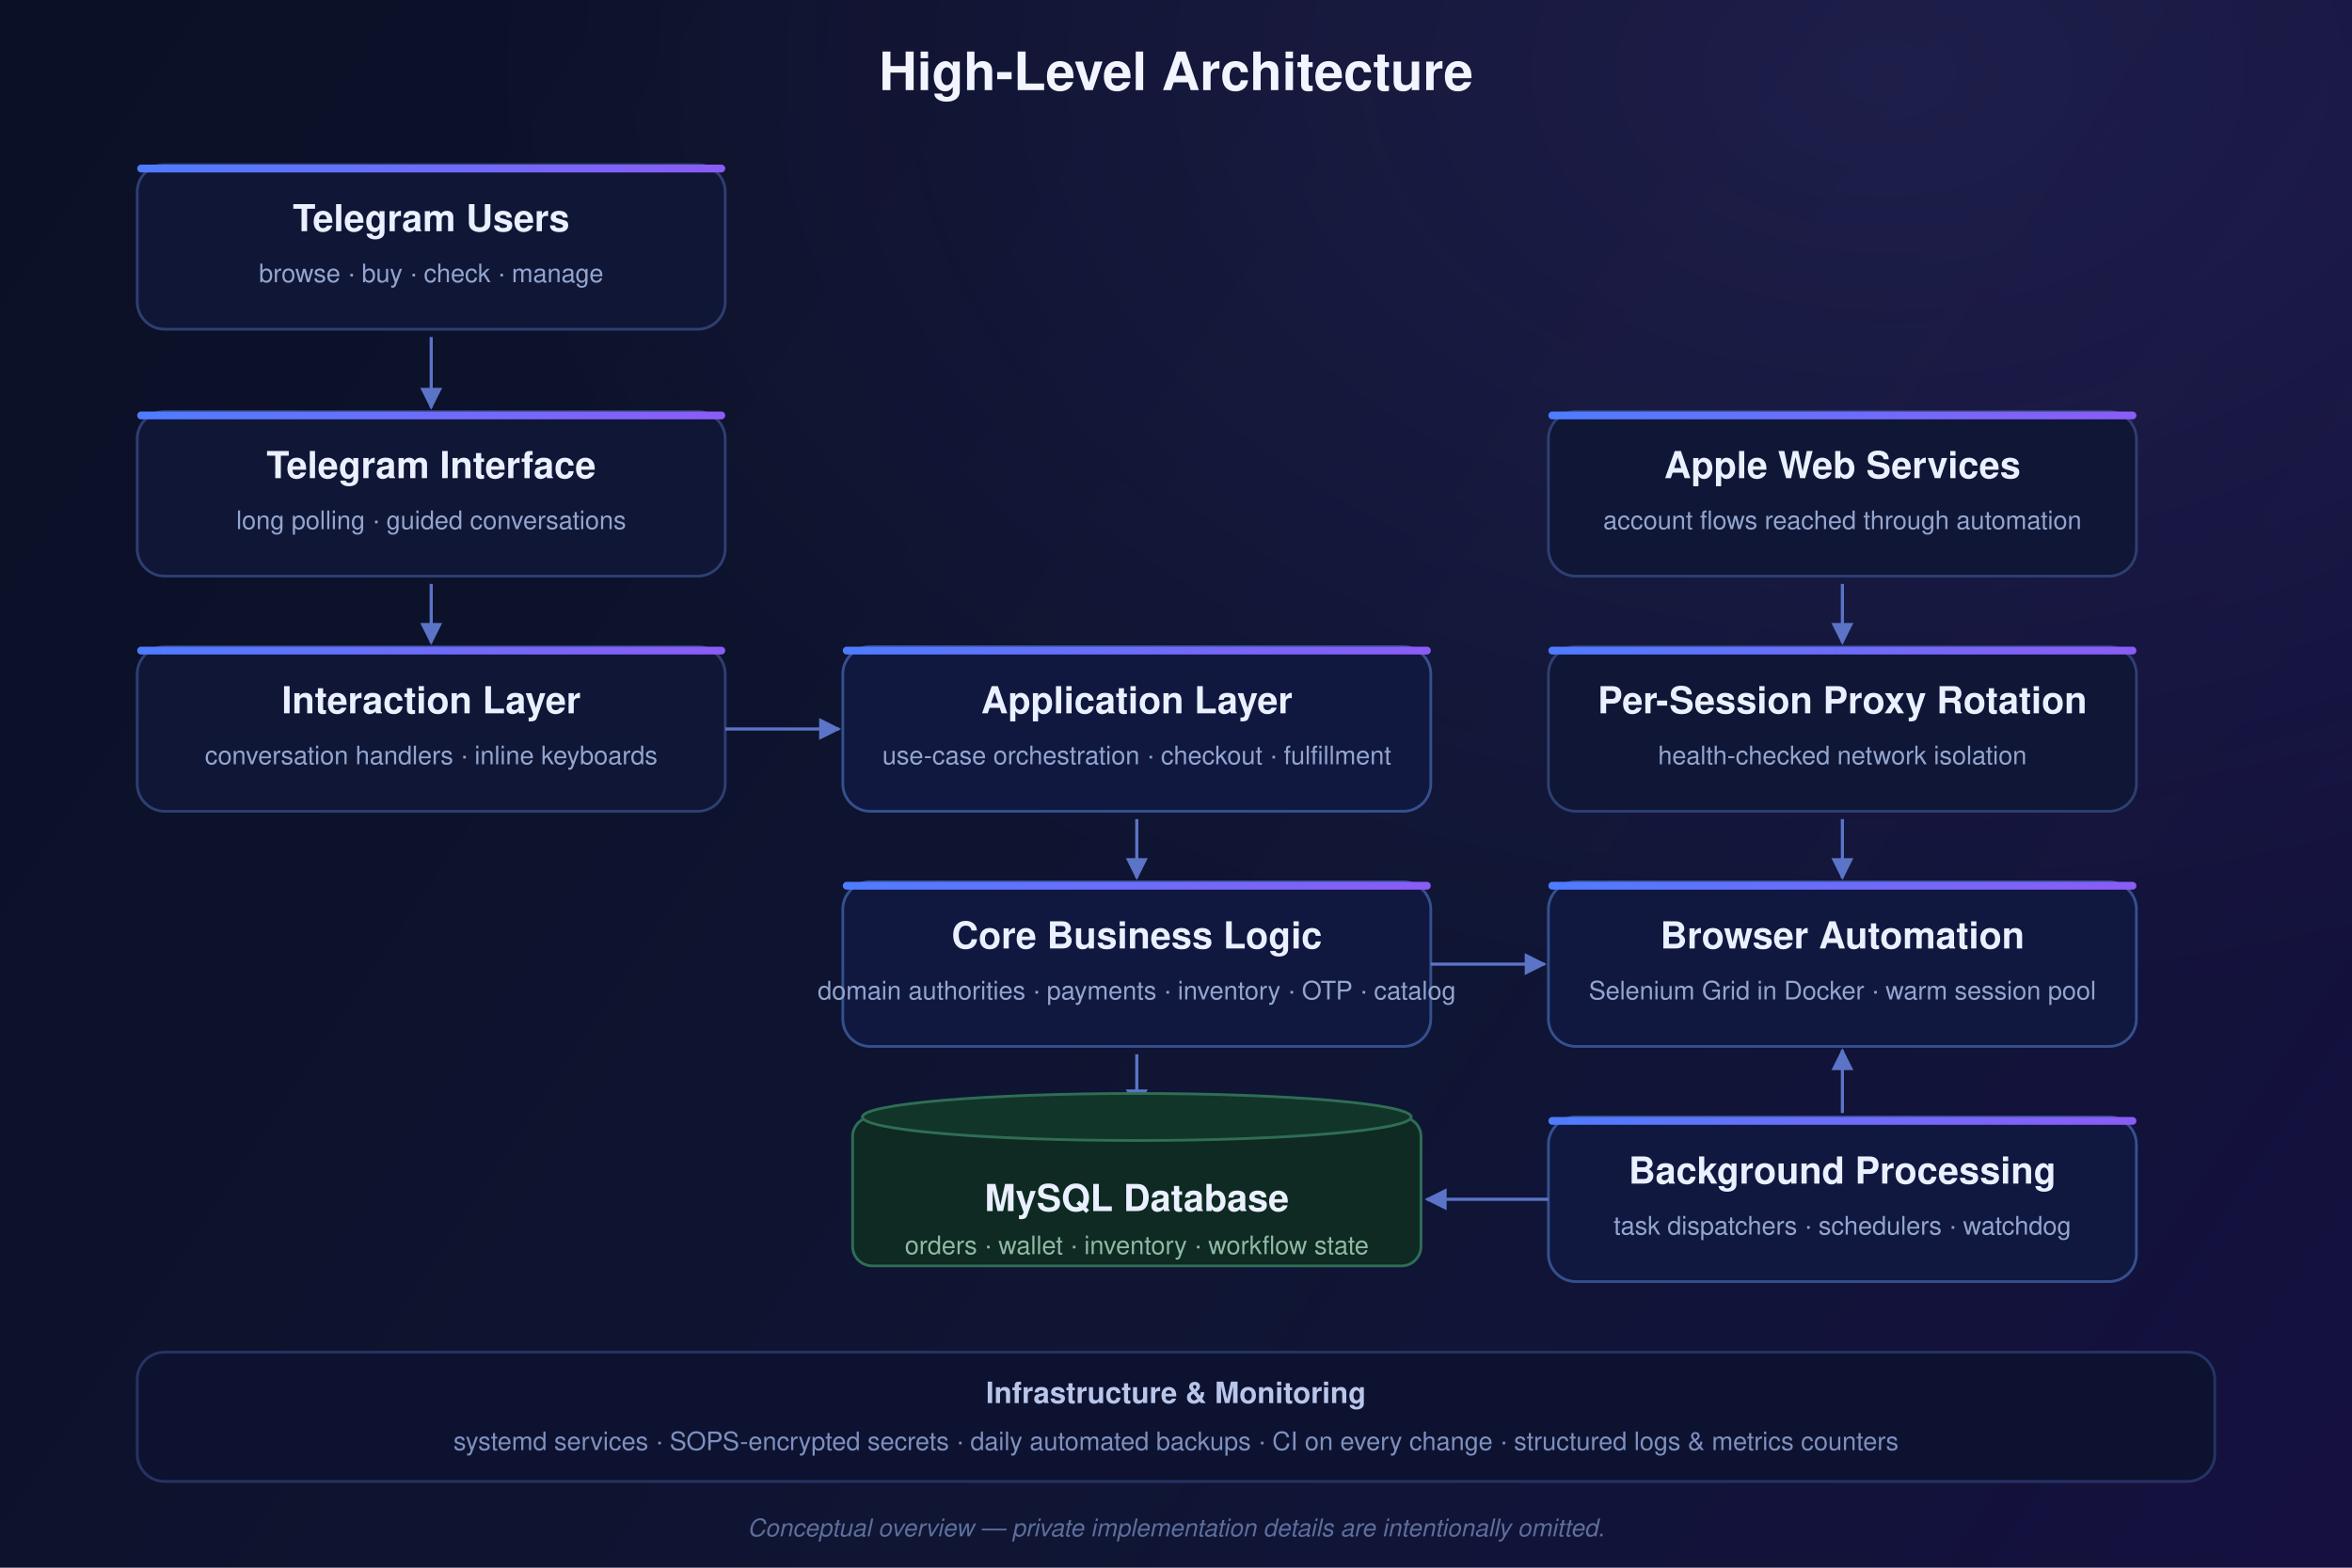
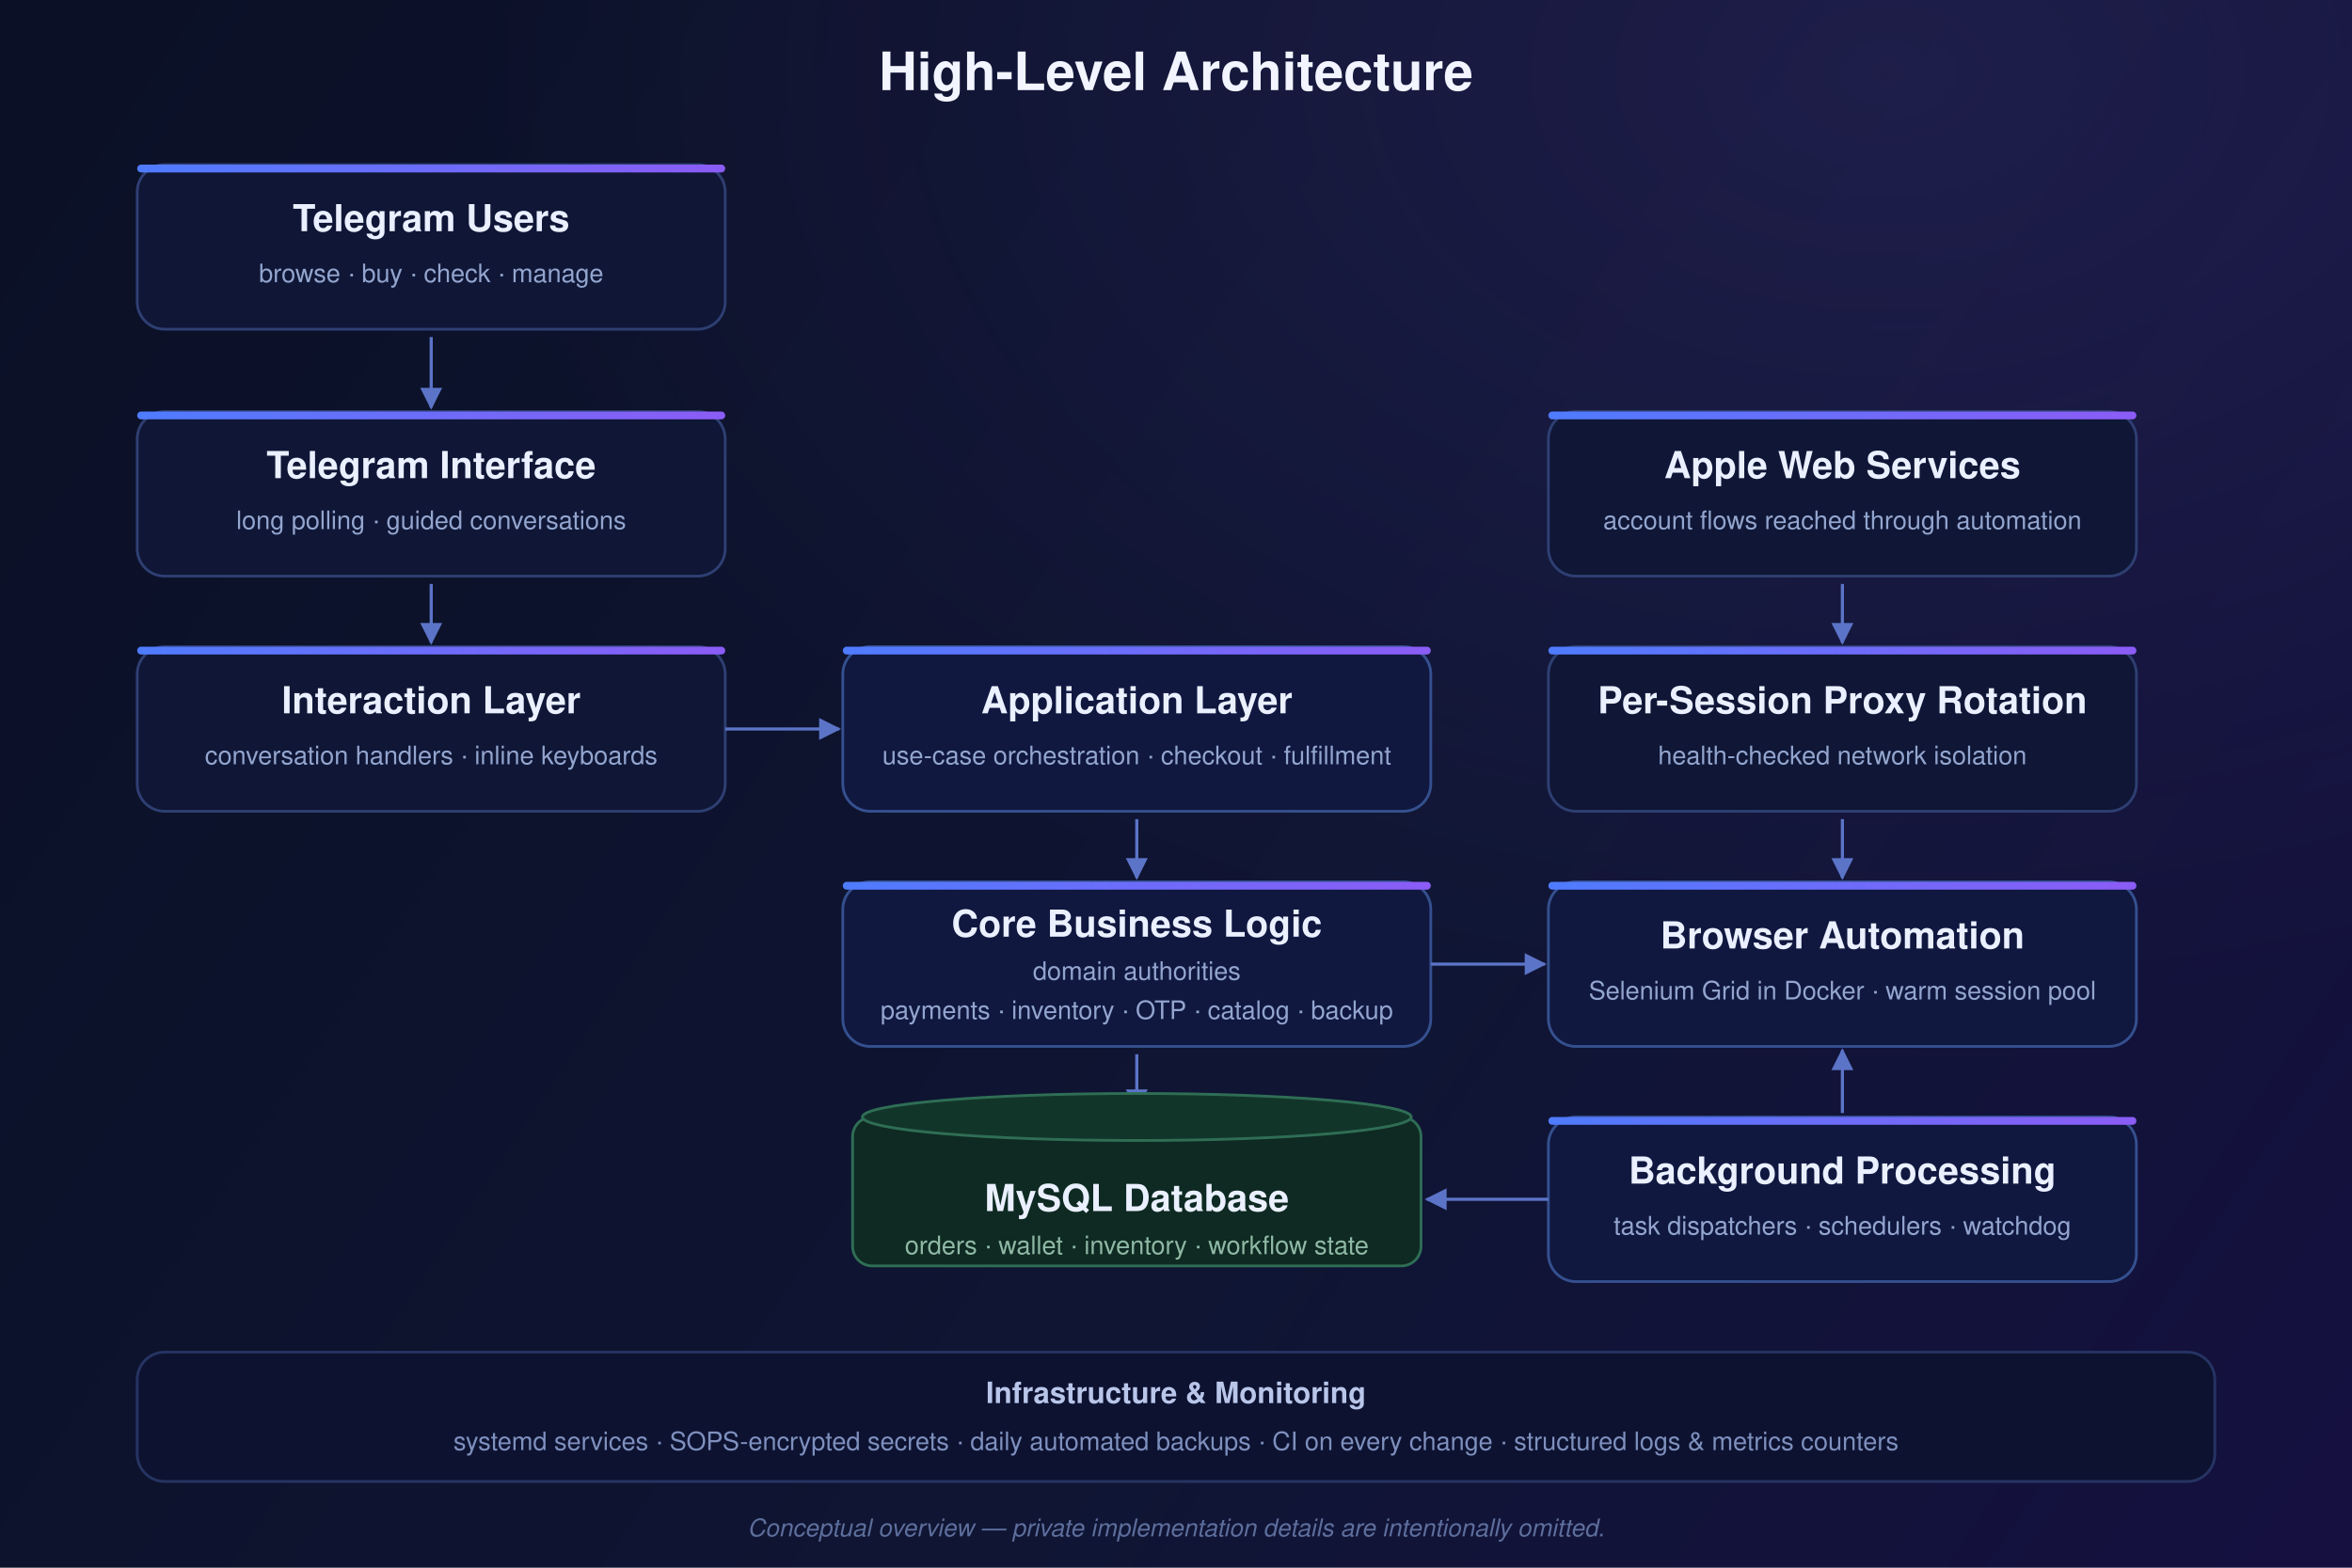
<svg xmlns="http://www.w3.org/2000/svg" width="1200" height="800" viewBox="0 0 1200 800" role="img" aria-label="High-level architecture diagram">
  <defs>
    <linearGradient id="abg" x1="0" y1="0" x2="1200" y2="800" gradientUnits="userSpaceOnUse">
      <stop offset="0" stop-color="#0B1026" />
      <stop offset="0.6" stop-color="#0F1533" />
      <stop offset="1" stop-color="#151040" />
    </linearGradient>
    <linearGradient id="ac" x1="0" y1="0" x2="1" y2="0">
      <stop offset="0" stop-color="#4F7CFF" />
      <stop offset="1" stop-color="#8B5CF6" />
    </linearGradient>
    <radialGradient id="aglow" cx="0.8" cy="0.05" r="0.6">
      <stop offset="0" stop-color="#8B5CF6" stop-opacity="0.12" />
      <stop offset="1" stop-color="#8B5CF6" stop-opacity="0" />
    </radialGradient>
    <marker id="aarrow" viewBox="0 0 10 10" refX="9" refY="5" markerWidth="7" markerHeight="7" orient="auto-start-reverse">
      <path d="M0,0 L10,5 L0,10 z" fill="#5B74C7" />
    </marker>
  </defs>
  <rect width="1200" height="800" fill="url(#abg)" />
  <rect width="1200" height="800" fill="url(#aglow)" />
  <text x="600" y="46" text-anchor="middle" font-family="Segoe UI, Helvetica, Arial, sans-serif" font-size="27" font-weight="700" fill="#F2F5FF">High-Level Architecture</text>
  <g>
    <rect x="70" y="84" width="300" height="84" rx="14" fill="#0F1636" stroke="#2E3F72" stroke-width="1.4" />
    <rect x="70" y="84" width="300" height="4" rx="2" fill="url(#ac)" />
    <text x="220" y="118" text-anchor="middle" font-family="Segoe UI, Helvetica, Arial, sans-serif" font-size="19" font-weight="700" fill="#EAF0FF">Telegram Users</text>
    <text x="220" y="144" text-anchor="middle" font-family="Segoe UI, Helvetica, Arial, sans-serif" font-size="13" fill="#93A5CE">browse · buy · check · manage</text>
  </g>
  <line x1="220" y1="172" x2="220" y2="208" stroke="#5B74C7" stroke-width="1.6" marker-end="url(#aarrow)" />
  <g>
    <rect x="70" y="210" width="300" height="84" rx="14" fill="#0F1636" stroke="#2E3F72" stroke-width="1.4" />
    <rect x="70" y="210" width="300" height="4" rx="2" fill="url(#ac)" />
    <text x="220" y="244" text-anchor="middle" font-family="Segoe UI, Helvetica, Arial, sans-serif" font-size="19" font-weight="700" fill="#EAF0FF">Telegram Interface</text>
    <text x="220" y="270" text-anchor="middle" font-family="Segoe UI, Helvetica, Arial, sans-serif" font-size="13" fill="#93A5CE">long polling · guided conversations</text>
  </g>
  <line x1="220" y1="298" x2="220" y2="328" stroke="#5B74C7" stroke-width="1.6" marker-end="url(#aarrow)" />
  <g>
    <rect x="70" y="330" width="300" height="84" rx="14" fill="#0F1636" stroke="#2E3F72" stroke-width="1.4" />
    <rect x="70" y="330" width="300" height="4" rx="2" fill="url(#ac)" />
    <text x="220" y="364" text-anchor="middle" font-family="Segoe UI, Helvetica, Arial, sans-serif" font-size="19" font-weight="700" fill="#EAF0FF">Interaction Layer</text>
    <text x="220" y="390" text-anchor="middle" font-family="Segoe UI, Helvetica, Arial, sans-serif" font-size="13" fill="#93A5CE">conversation handlers · inline keyboards</text>
  </g>
  <line x1="370" y1="372" x2="428" y2="372" stroke="#5B74C7" stroke-width="1.6" marker-end="url(#aarrow)" />
  <g>
    <rect x="430" y="330" width="300" height="84" rx="14" fill="#101840" stroke="#35508F" stroke-width="1.4" />
    <rect x="430" y="330" width="300" height="4" rx="2" fill="url(#ac)" />
    <text x="580" y="364" text-anchor="middle" font-family="Segoe UI, Helvetica, Arial, sans-serif" font-size="19" font-weight="700" fill="#EAF0FF">Application Layer</text>
    <text x="580" y="390" text-anchor="middle" font-family="Segoe UI, Helvetica, Arial, sans-serif" font-size="13" fill="#93A5CE">use-case orchestration · checkout · fulfillment</text>
  </g>
  <line x1="580" y1="418" x2="580" y2="448" stroke="#5B74C7" stroke-width="1.6" marker-end="url(#aarrow)" />
  <g>
    <rect x="430" y="450" width="300" height="84" rx="14" fill="#101840" stroke="#35508F" stroke-width="1.4" />
    <rect x="430" y="450" width="300" height="4" rx="2" fill="url(#ac)" />
-     <text x="580" y="484" text-anchor="middle" font-family="Segoe UI, Helvetica, Arial, sans-serif" font-size="19" font-weight="700" fill="#EAF0FF">Core Business Logic</text>
-     <text x="580" y="510" text-anchor="middle" font-family="Segoe UI, Helvetica, Arial, sans-serif" font-size="13" fill="#93A5CE">domain authorities · payments · inventory · OTP · catalog</text>
+     <text x="580" y="478" text-anchor="middle" font-family="Segoe UI, Helvetica, Arial, sans-serif" font-size="19" font-weight="700" fill="#EAF0FF">Core Business Logic</text>
+     <text x="580" y="500" text-anchor="middle" font-family="Segoe UI, Helvetica, Arial, sans-serif" font-size="13" fill="#93A5CE">domain authorities</text>
+     <text x="580" y="520" text-anchor="middle" font-family="Segoe UI, Helvetica, Arial, sans-serif" font-size="13" fill="#93A5CE">payments · inventory · OTP · catalog · backup</text>
  </g>
  <line x1="580" y1="538" x2="580" y2="566" stroke="#5B74C7" stroke-width="1.6" marker-end="url(#aarrow)" />
  <g>
    <path d="M445 570 h270 a10 10 0 0 1 10 10 v56 a10 10 0 0 1 -10 10 h-270 a10 10 0 0 1 -10 -10 v-56 a10 10 0 0 1 10 -10 z" fill="#0E2A22" stroke="#2F6E55" stroke-width="1.4" />
    <ellipse cx="580" cy="570" rx="140" ry="12" fill="#12352A" stroke="#2F6E55" stroke-width="1.4" />
    <text x="580" y="618" text-anchor="middle" font-family="Segoe UI, Helvetica, Arial, sans-serif" font-size="19" font-weight="700" fill="#EAF0FF">MySQL Database</text>
    <text x="580" y="640" text-anchor="middle" font-family="Segoe UI, Helvetica, Arial, sans-serif" font-size="13" fill="#8FB8A5">orders · wallet · inventory · workflow state</text>
  </g>
  <g>
    <rect x="790" y="210" width="300" height="84" rx="14" fill="#0F1636" stroke="#2E3F72" stroke-width="1.4" />
    <rect x="790" y="210" width="300" height="4" rx="2" fill="url(#ac)" />
    <text x="940" y="244" text-anchor="middle" font-family="Segoe UI, Helvetica, Arial, sans-serif" font-size="19" font-weight="700" fill="#EAF0FF">Apple Web Services</text>
    <text x="940" y="270" text-anchor="middle" font-family="Segoe UI, Helvetica, Arial, sans-serif" font-size="13" fill="#93A5CE">account flows reached through automation</text>
  </g>
  <line x1="940" y1="298" x2="940" y2="328" stroke="#5B74C7" stroke-width="1.6" marker-end="url(#aarrow)" />
  <g>
    <rect x="790" y="330" width="300" height="84" rx="14" fill="#0F1636" stroke="#2E3F72" stroke-width="1.4" />
    <rect x="790" y="330" width="300" height="4" rx="2" fill="url(#ac)" />
    <text x="940" y="364" text-anchor="middle" font-family="Segoe UI, Helvetica, Arial, sans-serif" font-size="19" font-weight="700" fill="#EAF0FF">Per-Session Proxy Rotation</text>
    <text x="940" y="390" text-anchor="middle" font-family="Segoe UI, Helvetica, Arial, sans-serif" font-size="13" fill="#93A5CE">health-checked network isolation</text>
  </g>
  <line x1="940" y1="418" x2="940" y2="448" stroke="#5B74C7" stroke-width="1.6" marker-end="url(#aarrow)" />
  <g>
    <rect x="790" y="450" width="300" height="84" rx="14" fill="#101840" stroke="#35508F" stroke-width="1.4" />
    <rect x="790" y="450" width="300" height="4" rx="2" fill="url(#ac)" />
    <text x="940" y="484" text-anchor="middle" font-family="Segoe UI, Helvetica, Arial, sans-serif" font-size="19" font-weight="700" fill="#EAF0FF">Browser Automation</text>
    <text x="940" y="510" text-anchor="middle" font-family="Segoe UI, Helvetica, Arial, sans-serif" font-size="13" fill="#93A5CE">Selenium Grid in Docker · warm session pool</text>
  </g>
  <line x1="730" y1="492" x2="788" y2="492" stroke="#5B74C7" stroke-width="1.6" marker-end="url(#aarrow)" />
  <g>
    <rect x="790" y="570" width="300" height="84" rx="14" fill="#101840" stroke="#35508F" stroke-width="1.4" />
    <rect x="790" y="570" width="300" height="4" rx="2" fill="url(#ac)" />
    <text x="940" y="604" text-anchor="middle" font-family="Segoe UI, Helvetica, Arial, sans-serif" font-size="19" font-weight="700" fill="#EAF0FF">Background Processing</text>
    <text x="940" y="630" text-anchor="middle" font-family="Segoe UI, Helvetica, Arial, sans-serif" font-size="13" fill="#93A5CE">task dispatchers · schedulers · watchdog</text>
  </g>
  <line x1="940" y1="568" x2="940" y2="536" stroke="#5B74C7" stroke-width="1.6" marker-end="url(#aarrow)" />
  <line x1="790" y1="612" x2="728" y2="612" stroke="#5B74C7" stroke-width="1.6" marker-end="url(#aarrow)" />
  <rect x="70" y="690" width="1060" height="66" rx="14" fill="#0D1230" stroke="#263463" stroke-width="1.4" />
  <text x="600" y="716" text-anchor="middle" font-family="Segoe UI, Helvetica, Arial, sans-serif" font-size="15" font-weight="700" fill="#B9C6EA">Infrastructure &amp; Monitoring</text>
  <text x="600" y="740" text-anchor="middle" font-family="Segoe UI, Helvetica, Arial, sans-serif" font-size="13" fill="#7E90BE">systemd services · SOPS-encrypted secrets · daily automated backups · CI on every change · structured logs &amp; metrics counters</text>
  <text x="600" y="784" text-anchor="middle" font-family="Segoe UI, Helvetica, Arial, sans-serif" font-size="12.5" fill="#5D6E9C" font-style="italic">Conceptual overview — private implementation details are intentionally omitted.</text>
</svg>
